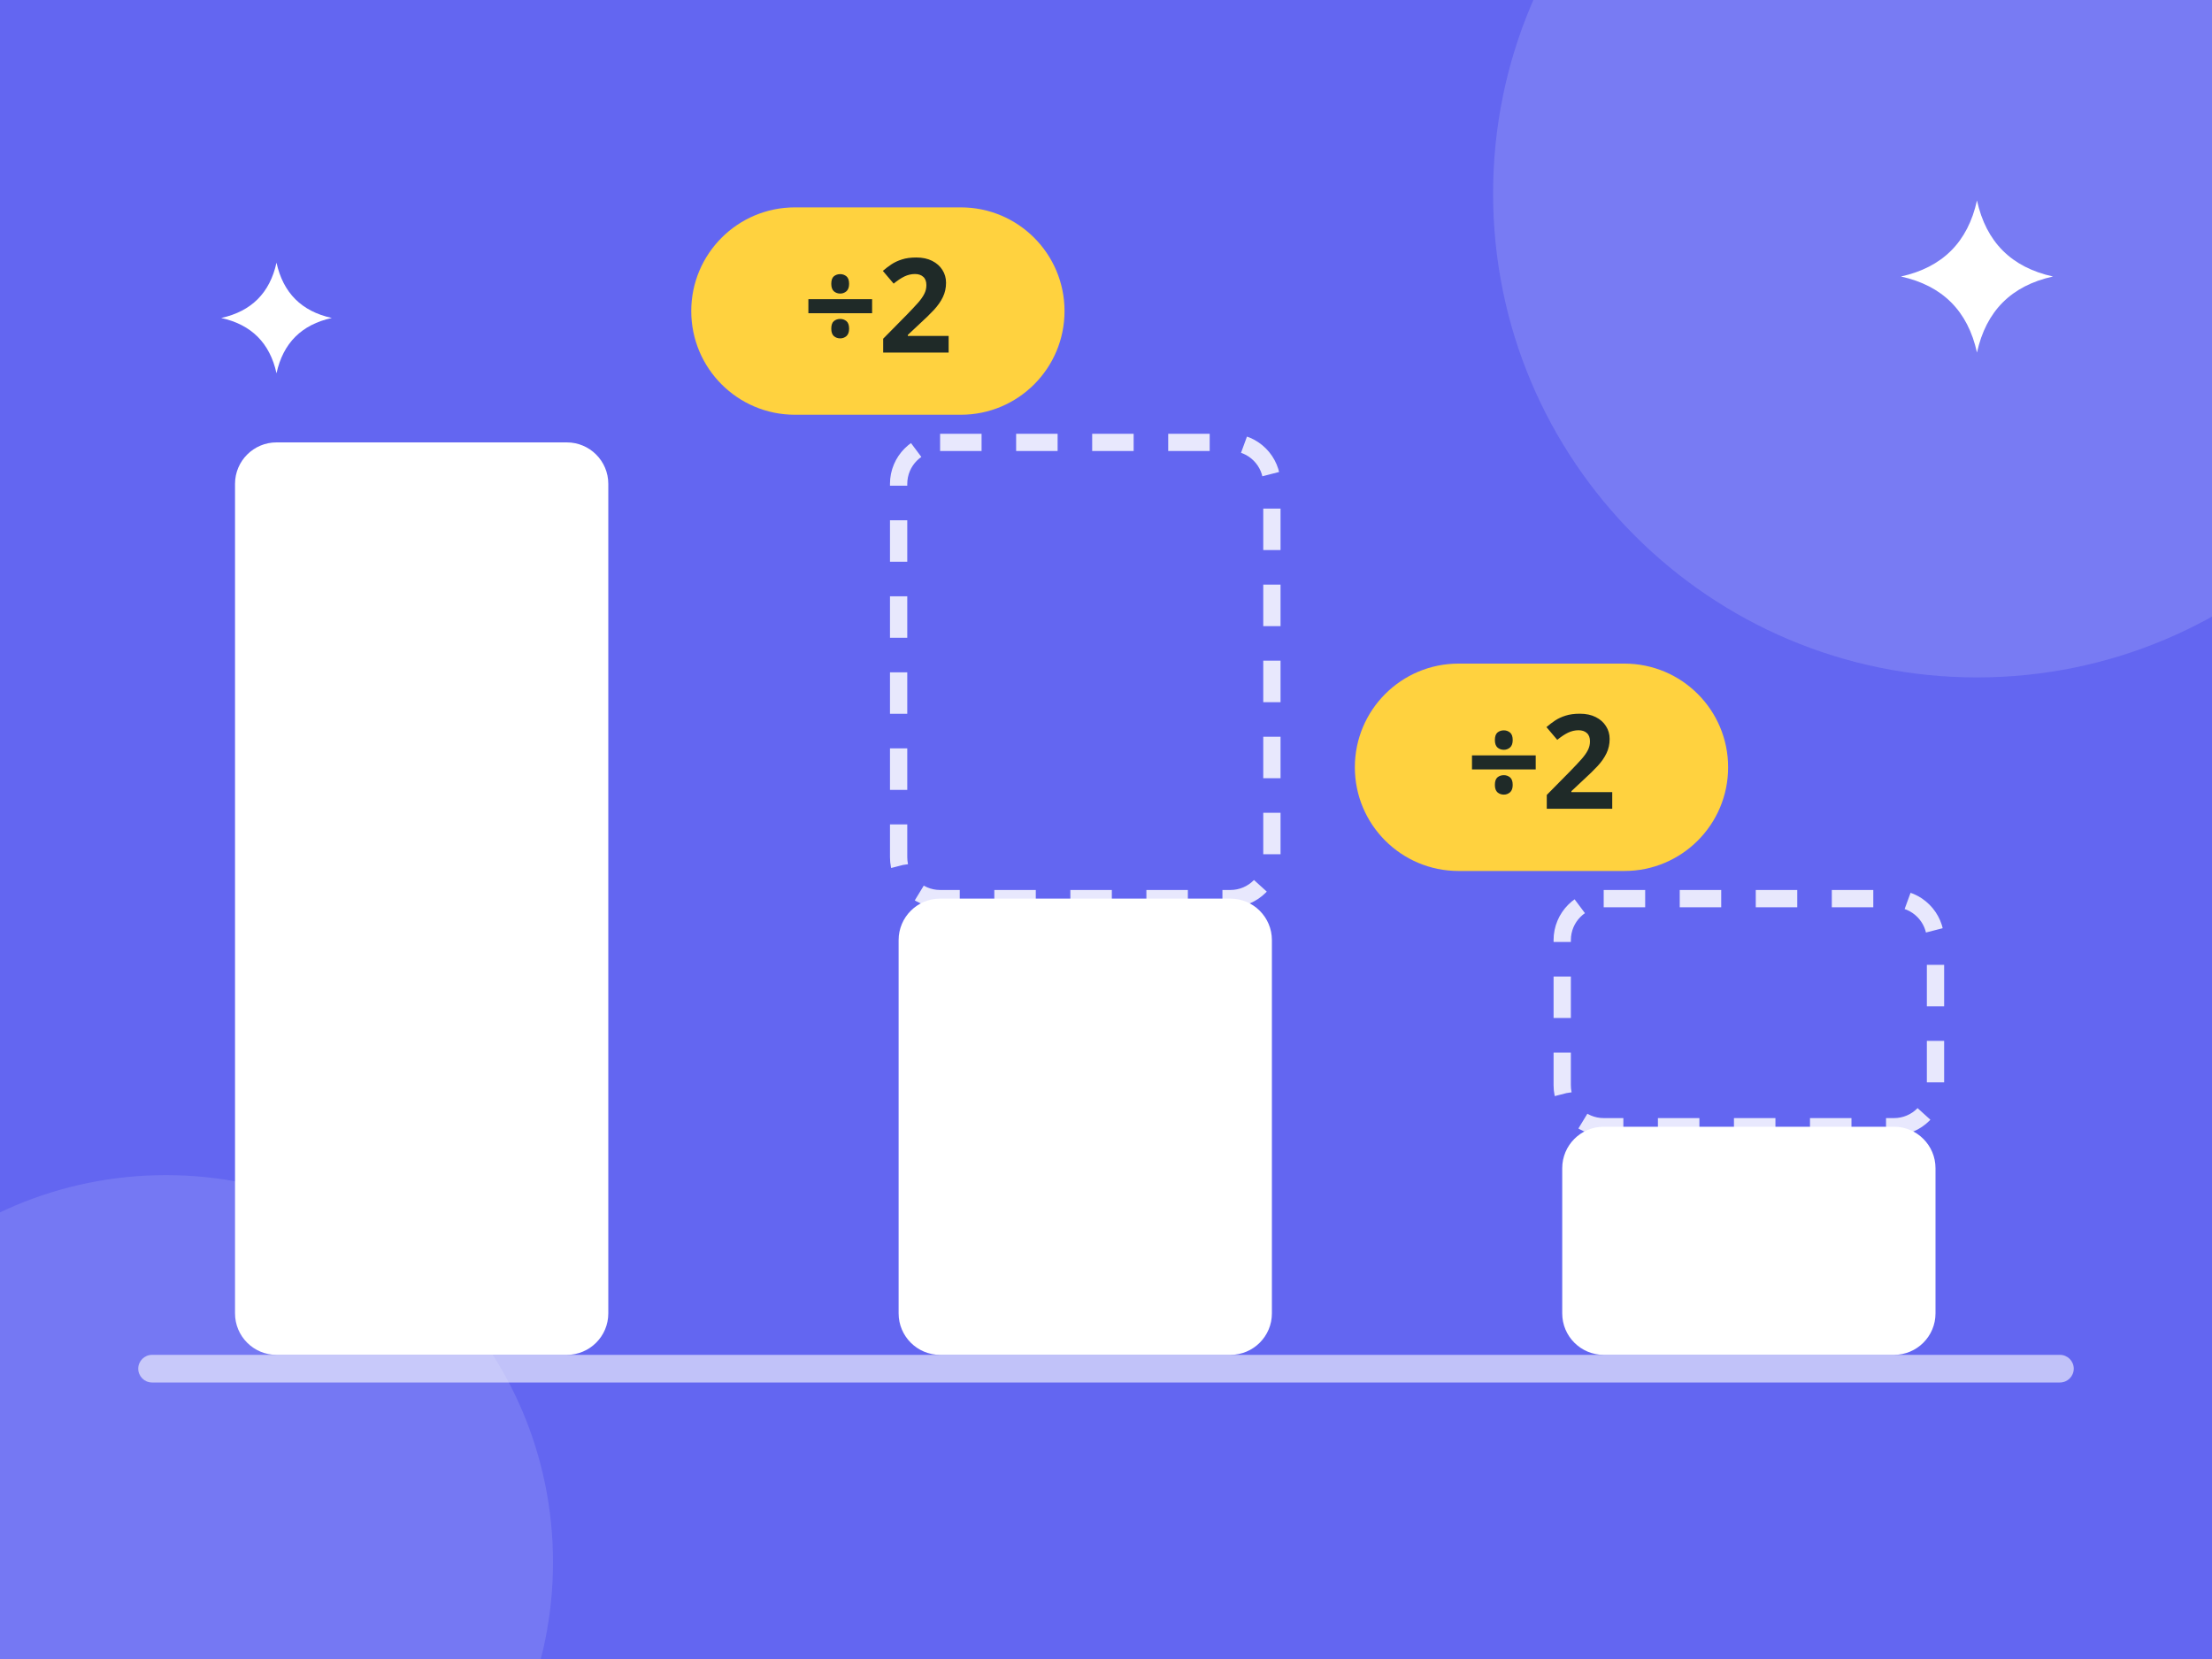
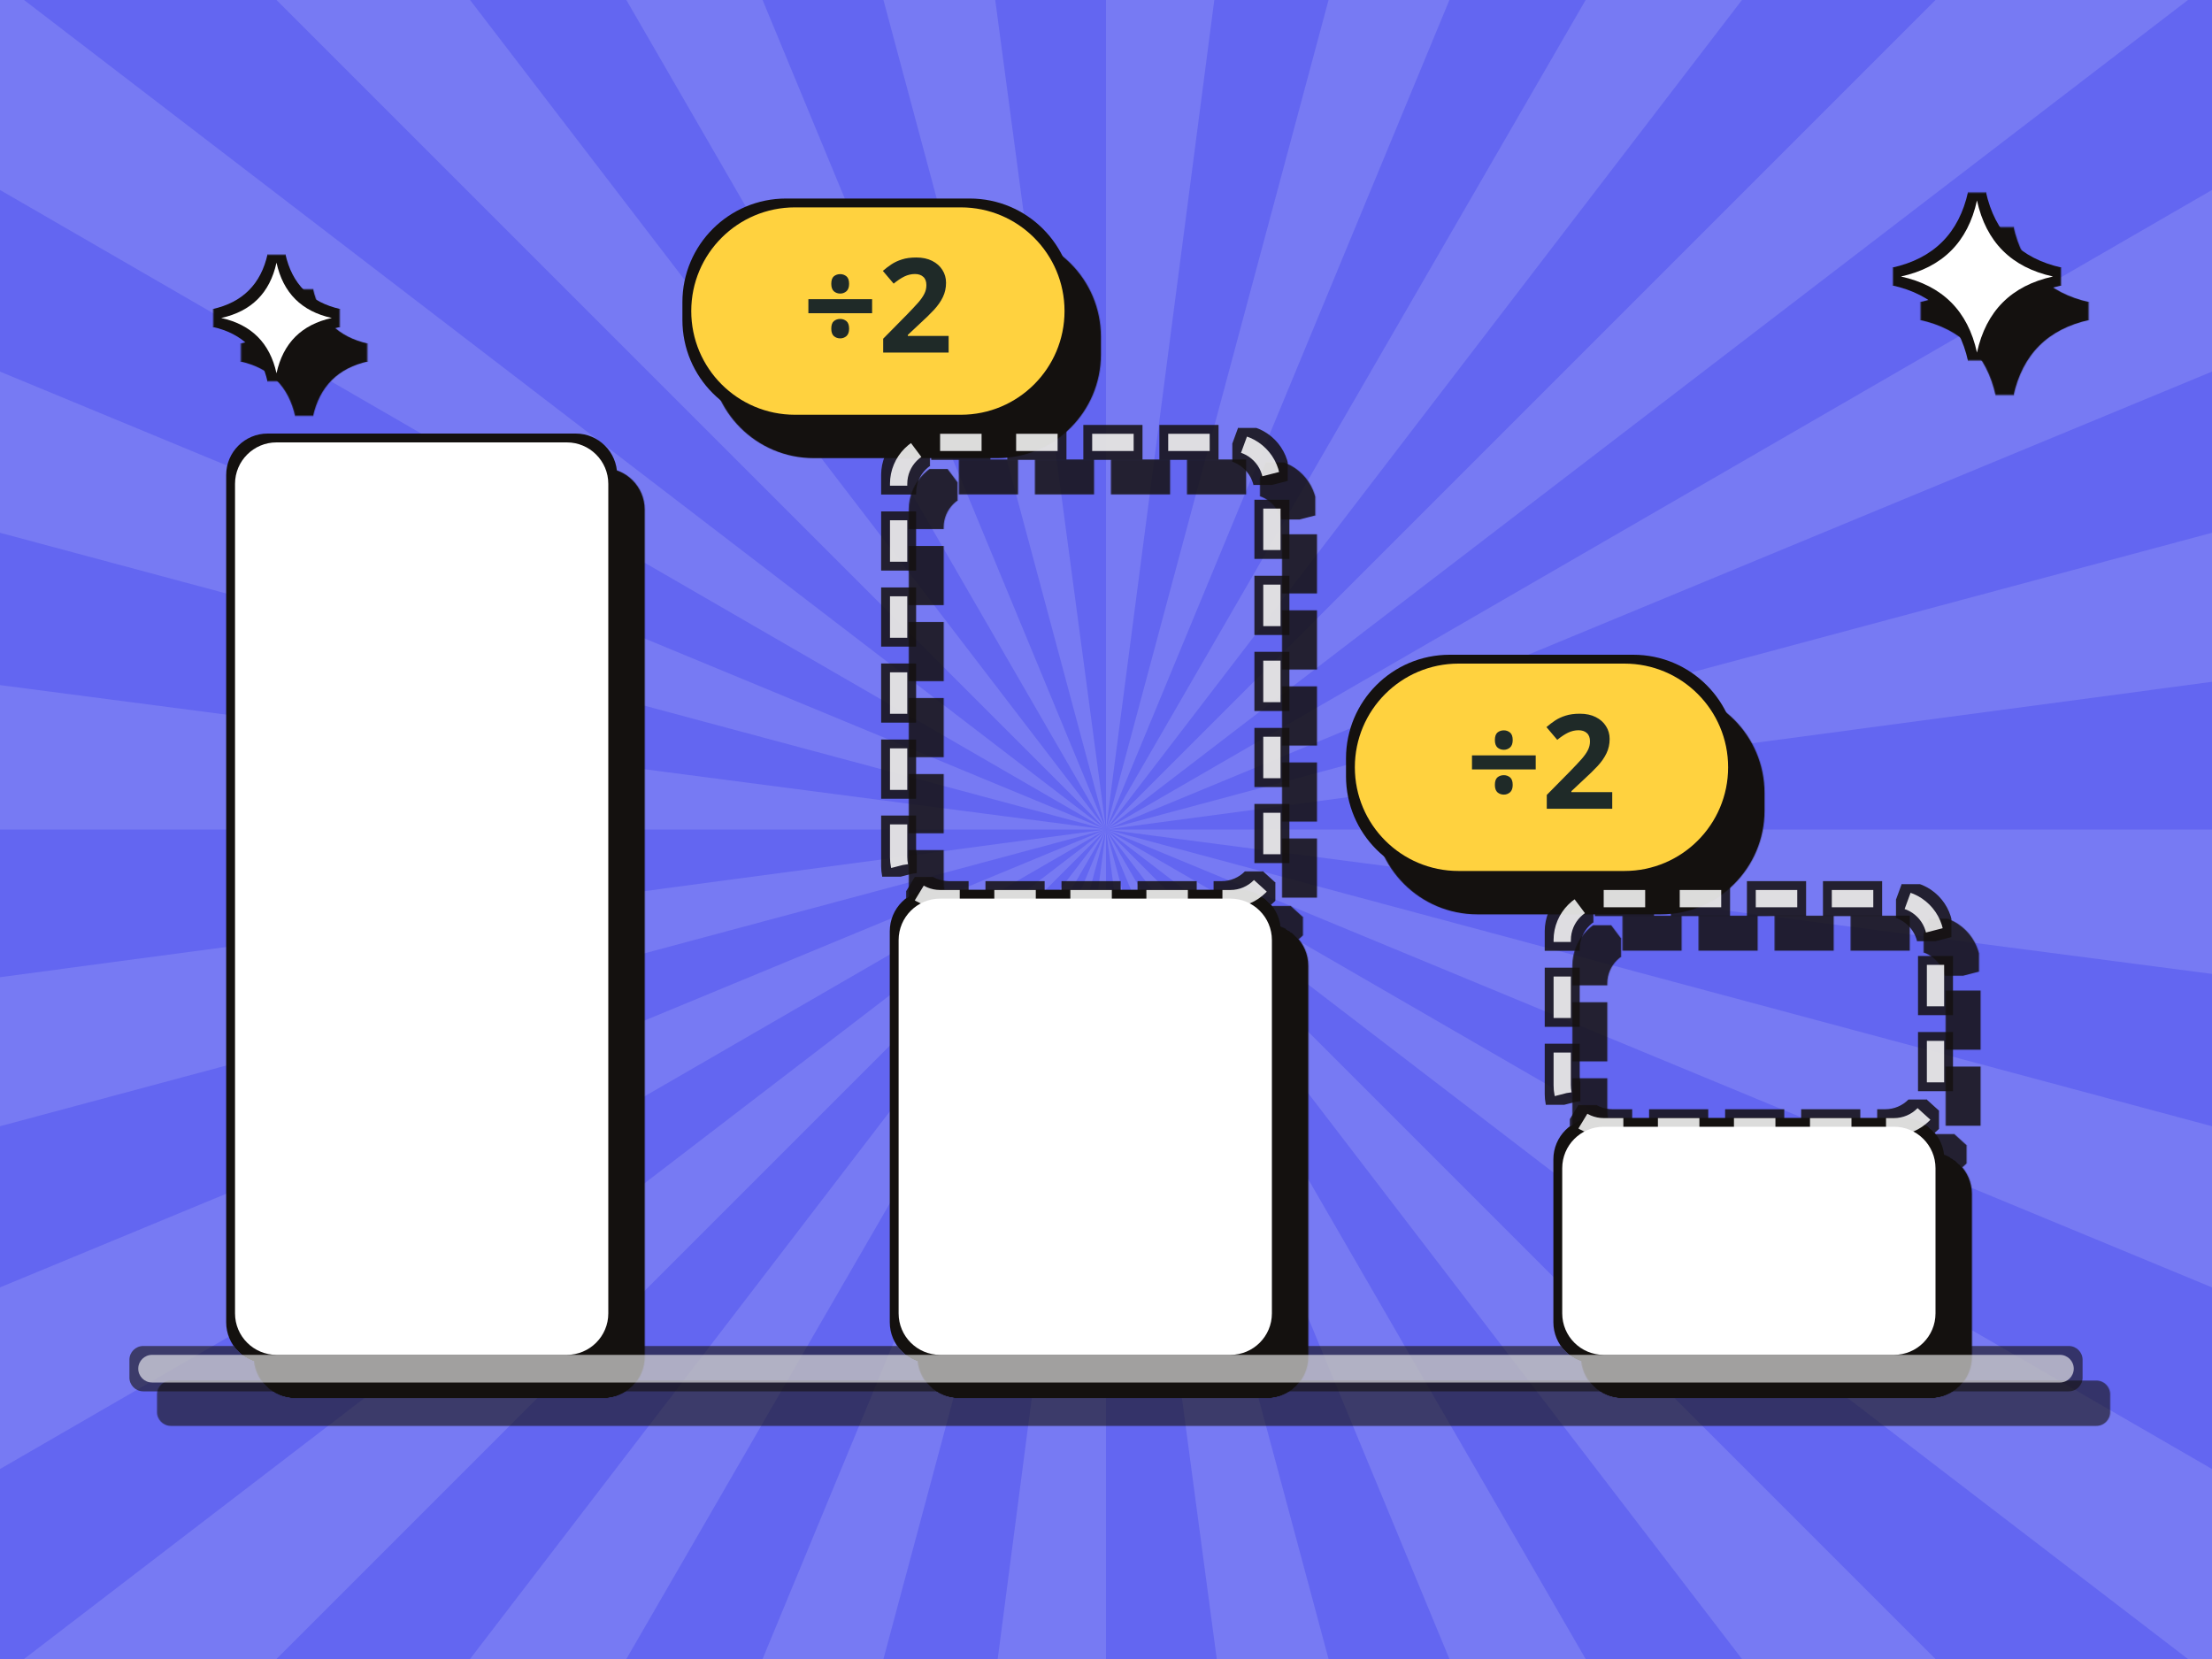
<svg xmlns="http://www.w3.org/2000/svg" viewBox="0 0 320 240" width="320" height="240">
+   <defs>
+     <filter id="st" x="-8%" y="-8%" width="116%" height="116%" color-interpolation-filters="sRGB">
+       <feMorphology in="SourceAlpha" operator="dilate" radius="3.2" result="d" />
+       <feFlood flood-color="#14110F" />
+       <feComposite in2="d" operator="in" result="o" />
+       <feOffset in="o" dx="4" dy="5" result="s" />
+       <feMerge>
+         <feMergeNode in="s" />
+         <feMergeNode in="o" />
+         <feMergeNode in="SourceGraphic" />
+       </feMerge>
+     </filter>
+   </defs>
  <rect width="320" height="240" fill="#6366F1" />
-   <circle cx="286" cy="28" r="70" fill="#ffffff" opacity=".14" />
-   <circle cx="24" cy="226" r="56" fill="#ffffff" opacity=".12" />
-   <rect x="34" y="64" width="54" height="132" rx="6" fill="#fff" />
-   <rect x="130" y="64" width="54" height="66" rx="6" fill="none" stroke="#fff" stroke-width="2.5" stroke-dasharray="6 5" opacity=".85" />
-   <rect x="100" y="30" width="54" height="30" rx="15" fill="#FFD23F" />
-   <text x="127" y="51" text-anchor="middle" font-size="19" font-weight="900" fill="#1F2A28" font-family="Hiragino Sans, Noto Sans JP, Yu Gothic, Meiryo, sans-serif">÷2</text>
-   <rect x="130" y="130" width="54" height="66" rx="6" fill="#fff" />
-   <rect x="226" y="130" width="54" height="33" rx="6" fill="none" stroke="#fff" stroke-width="2.5" stroke-dasharray="6 5" opacity=".85" />
-   <rect x="196" y="96" width="54" height="30" rx="15" fill="#FFD23F" />
-   <text x="223" y="117" text-anchor="middle" font-size="19" font-weight="900" fill="#1F2A28" font-family="Hiragino Sans, Noto Sans JP, Yu Gothic, Meiryo, sans-serif">÷2</text>
-   <rect x="226" y="163" width="54" height="33" rx="6" fill="#fff" />
-   <rect x="20" y="196" width="280" height="4" rx="2" fill="#fff" opacity=".6" />
-   <path d="M286 29 Q287.98 38.02 297 40 Q287.98 41.98 286 51 Q284.02 41.98 275 40 Q284.02 38.02 286 29 Z" fill="#fff" />
-   <path d="M40 38 Q41.44 44.56 48 46 Q41.44 47.44 40 54 Q38.56 47.44 32 46 Q38.56 44.56 40 38 Z" fill="#fff" />
+   <g fill="#ffffff" opacity=".13">
+     <path d="M160 120 L500 120 L497 164 Z" />
+     <path d="M160 120 L488 208 L474 250 Z" />
+     <path d="M160 120 L454 290 L430 327 Z" />
+     <path d="M160 120 L400 360 L367 390 Z" />
+     <path d="M160 120 L330 414 L290 434 Z" />
+     <path d="M160 120 L248 448 L205 457 Z" />
+     <path d="M160 120 L160 460 L116 457 Z" />
+     <path d="M160 120 L72 448 L30 434 Z" />
+     <path d="M160 120 L-10 414 L-47 390 Z" />
+     <path d="M160 120 L-80 360 L-110 327 Z" />
+     <path d="M160 120 L-134 290 L-154 250 Z" />
+     <path d="M160 120 L-168 208 L-177 165 Z" />
+     <path d="M160 120 L-180 120 L-177 76 Z" />
+     <path d="M160 120 L-168 32 L-154 -10 Z" />
+     <path d="M160 120 L-134 -50 L-110 -87 Z" />
+     <path d="M160 120 L-80 -120 L-47 -150 Z" />
+     <path d="M160 120 L-10 -174 L30 -194 Z" />
+     <path d="M160 120 L72 -208 L115 -217 Z" />
+     <path d="M160 120 L160 -220 L204 -217 Z" />
+     <path d="M160 120 L248 -208 L290 -194 Z" />
+     <path d="M160 120 L330 -174 L367 -150 Z" />
+     <path d="M160 120 L400 -120 L430 -87 Z" />
+     <path d="M160 120 L454 -50 L474 -10 Z" />
+     <path d="M160 120 L488 32 L497 75 Z" />
+   </g>
+   <g filter="url(#st)">
+     <rect x="34" y="64" width="54" height="132" rx="6" fill="#fff" />
+     <rect x="130" y="64" width="54" height="66" rx="6" fill="none" stroke="#fff" stroke-width="2.5" stroke-dasharray="6 5" opacity=".85" />
+     <rect x="100" y="30" width="54" height="30" rx="15" fill="#FFD23F" />
+     <text x="127" y="51" text-anchor="middle" font-size="19" font-weight="900" fill="#1F2A28" font-family="Hiragino Sans, Noto Sans JP, Yu Gothic, Meiryo, sans-serif">÷2</text>
+     <rect x="130" y="130" width="54" height="66" rx="6" fill="#fff" />
+     <rect x="226" y="130" width="54" height="33" rx="6" fill="none" stroke="#fff" stroke-width="2.5" stroke-dasharray="6 5" opacity=".85" />
+     <rect x="196" y="96" width="54" height="30" rx="15" fill="#FFD23F" />
+     <text x="223" y="117" text-anchor="middle" font-size="19" font-weight="900" fill="#1F2A28" font-family="Hiragino Sans, Noto Sans JP, Yu Gothic, Meiryo, sans-serif">÷2</text>
+     <rect x="226" y="163" width="54" height="33" rx="6" fill="#fff" />
+     <rect x="20" y="196" width="280" height="4" rx="2" fill="#fff" opacity=".6" />
+     <path d="M286 29 Q287.98 38.02 297 40 Q287.98 41.98 286 51 Q284.02 41.98 275 40 Q284.02 38.02 286 29 Z" fill="#fff" />
+     <path d="M40 38 Q41.44 44.56 48 46 Q41.44 47.44 40 54 Q38.56 47.44 32 46 Q38.56 44.56 40 38 Z" fill="#fff" />
+   </g>
</svg>
